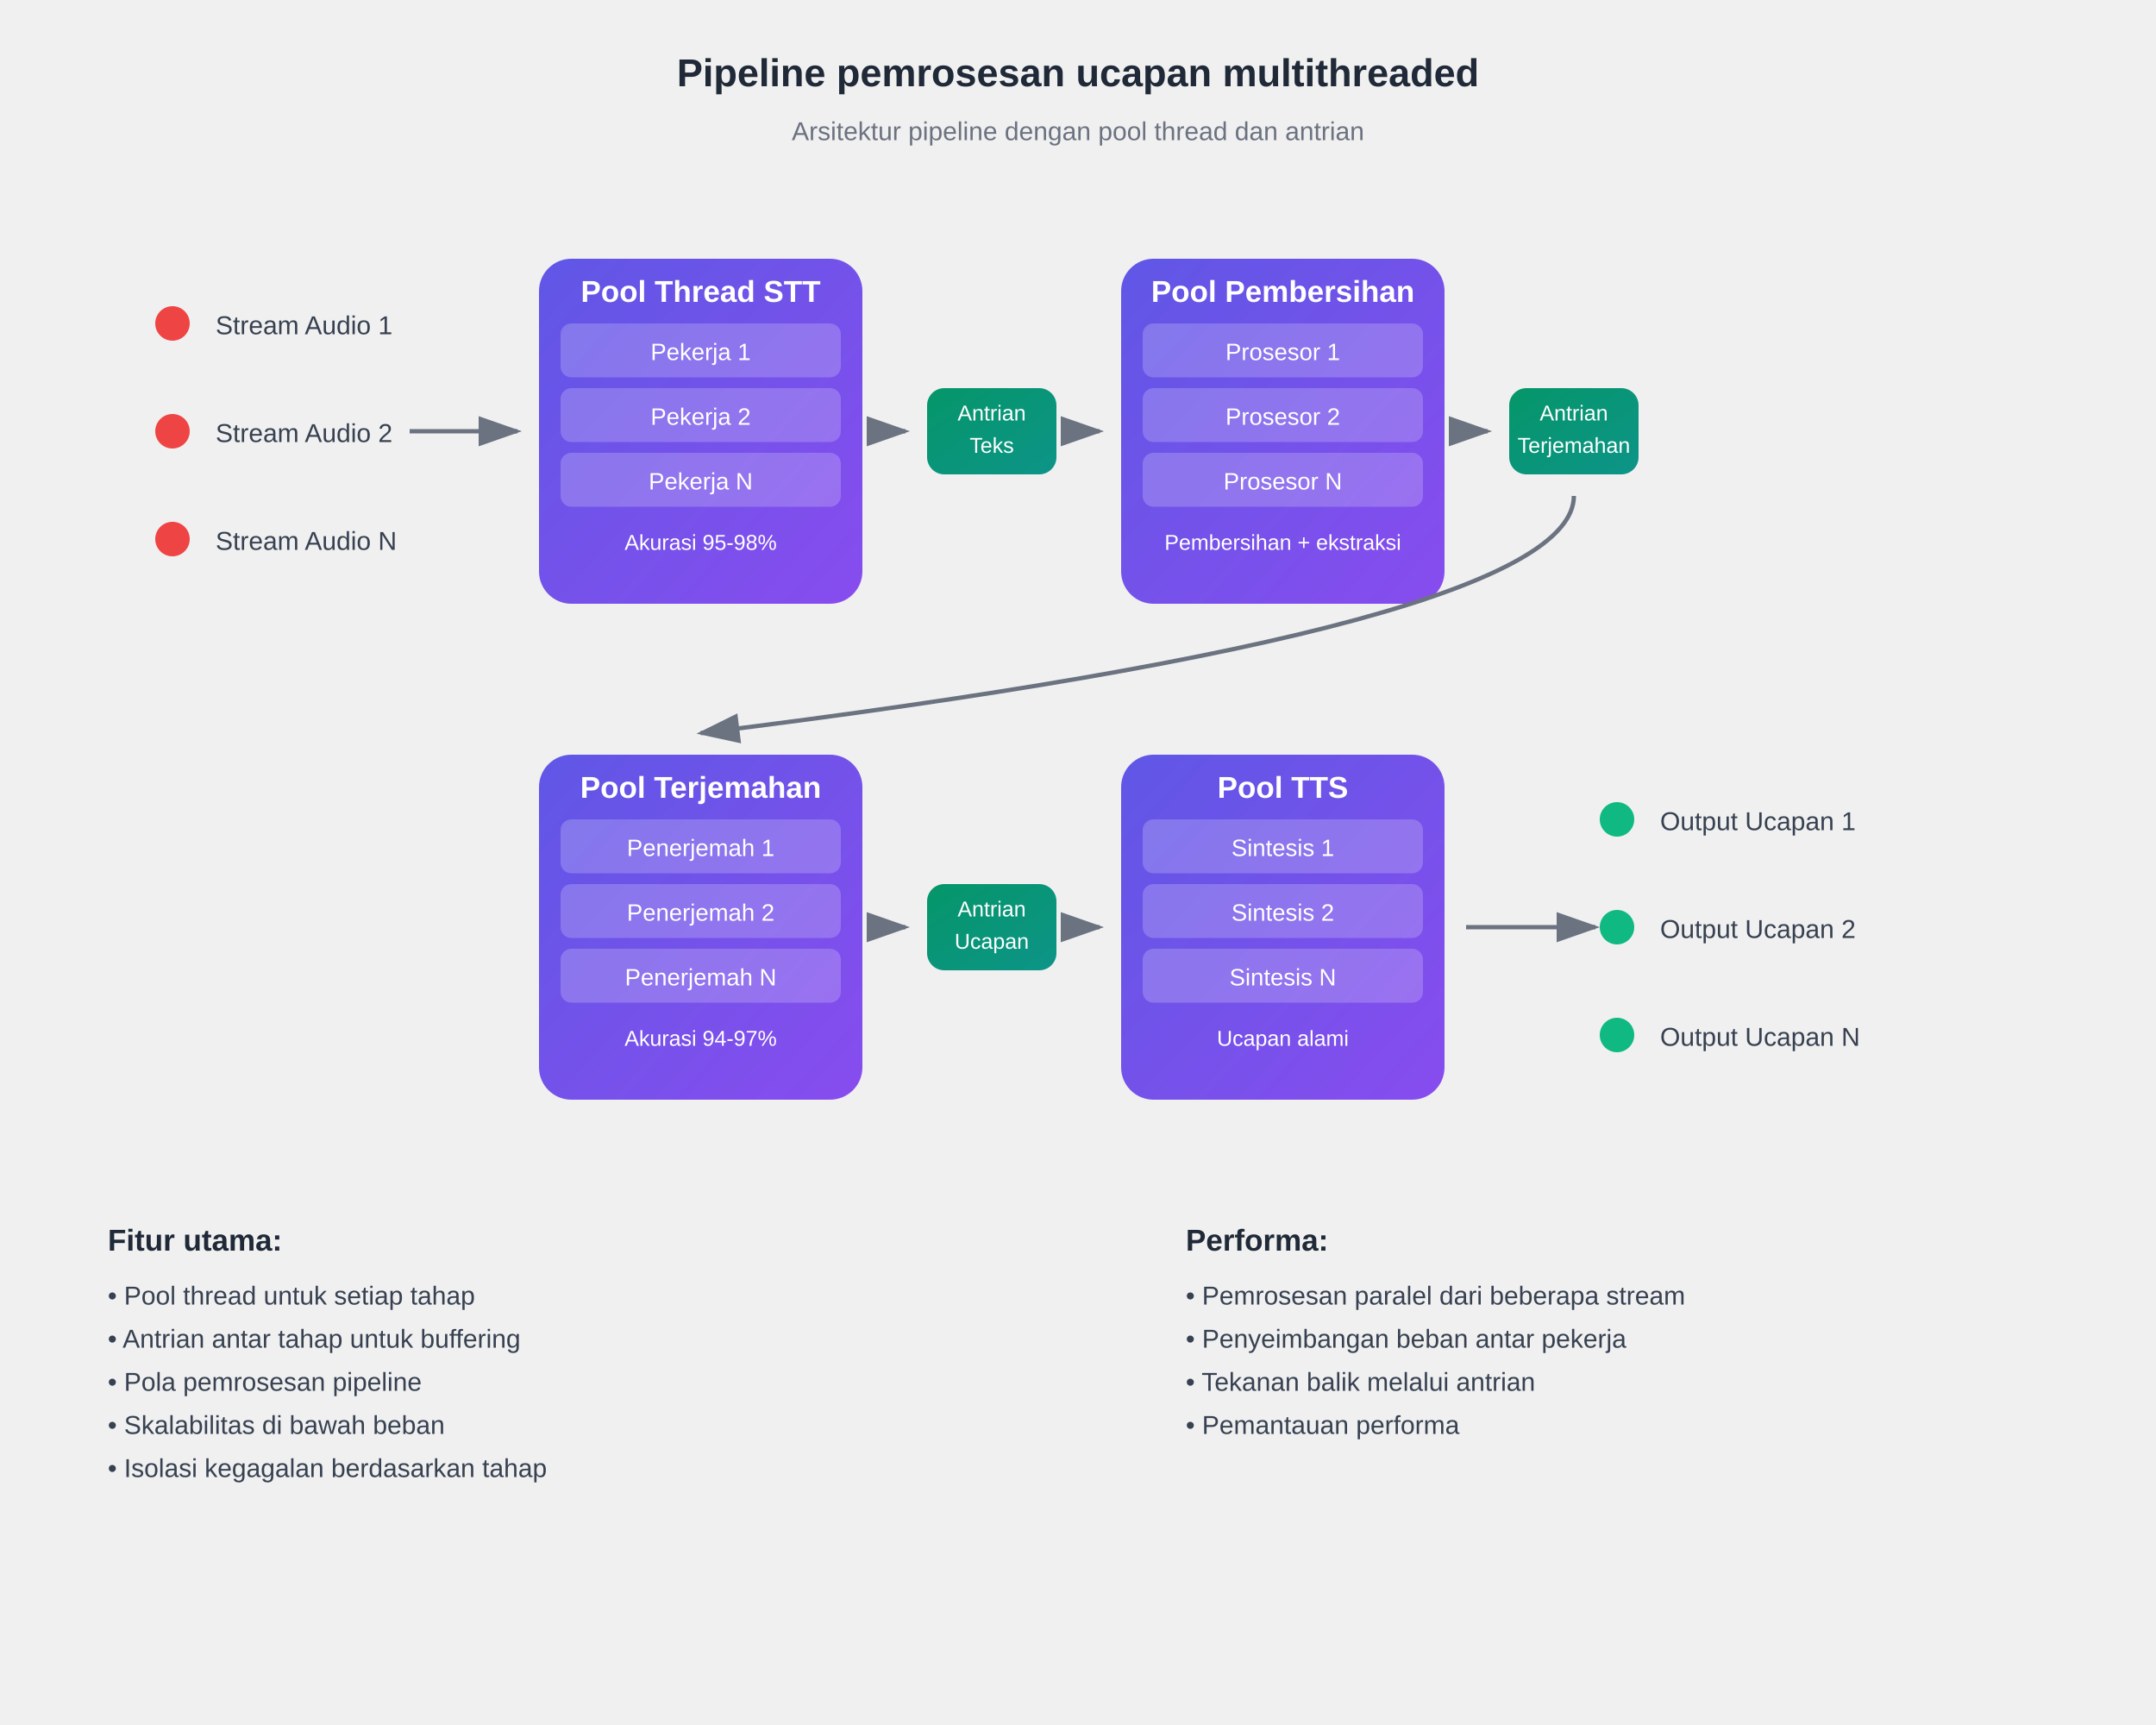
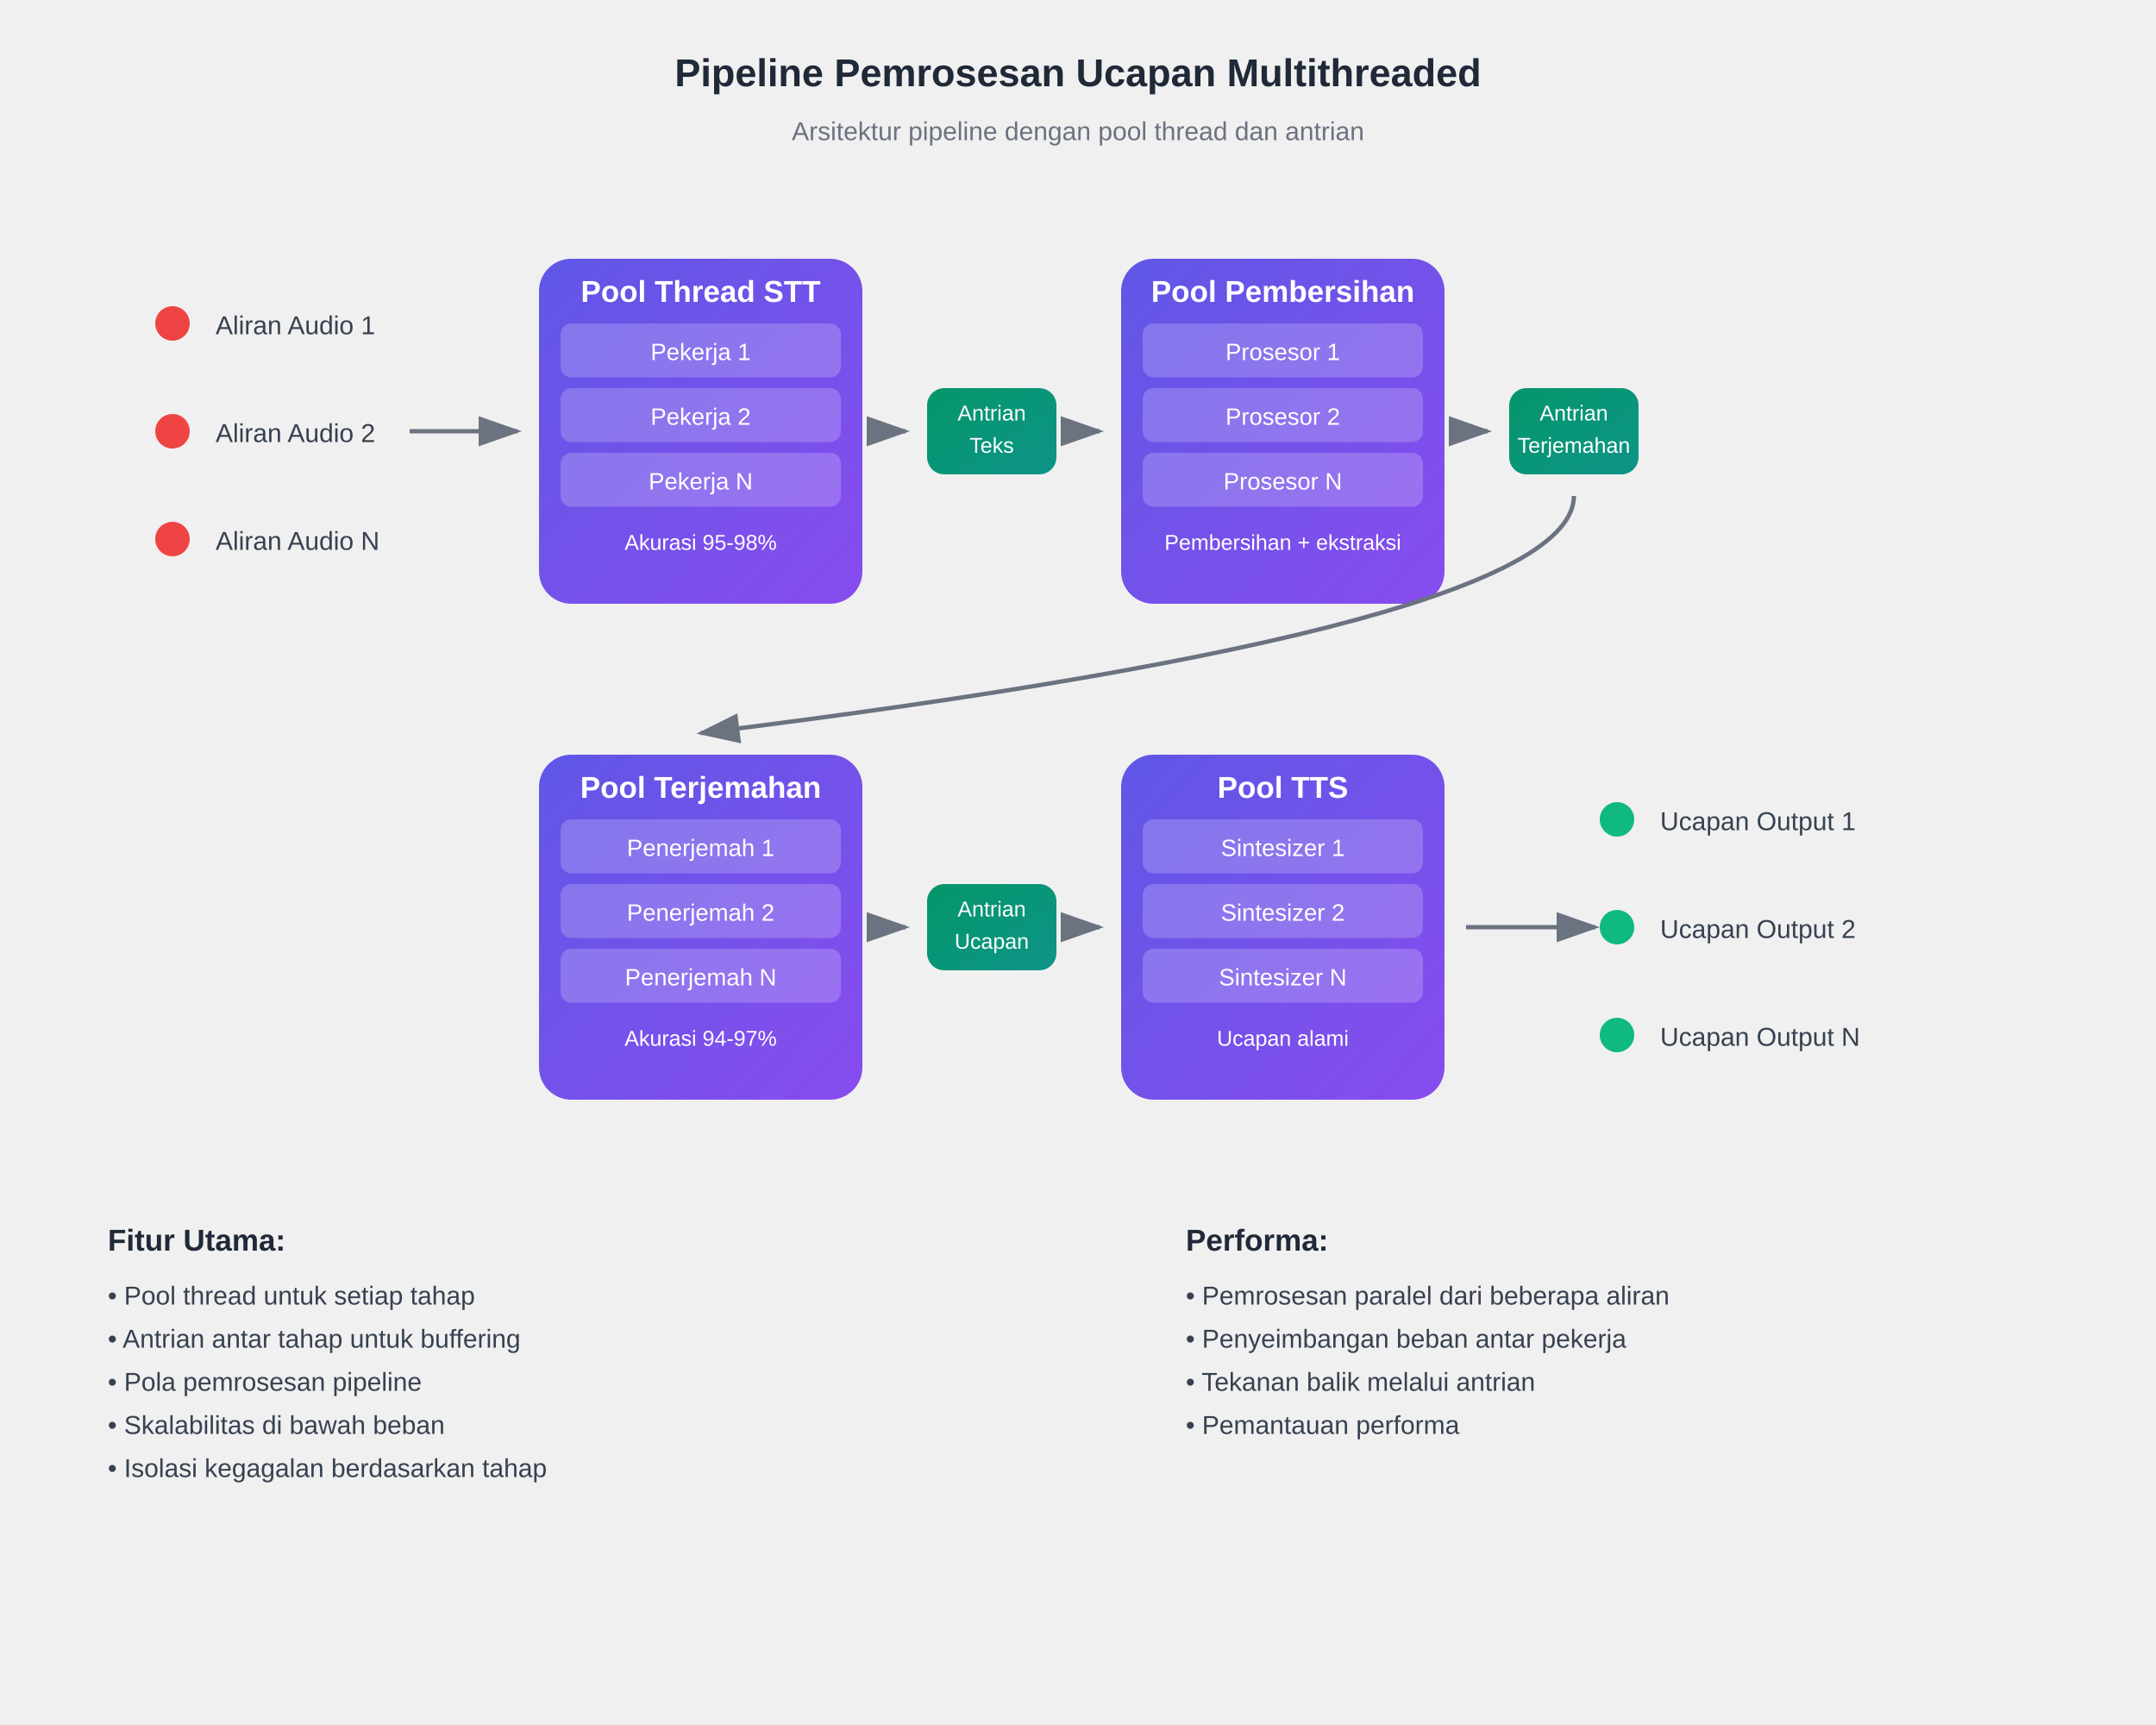
<svg xmlns="http://www.w3.org/2000/svg" viewBox="0 0 1000 800">
  <defs>
    <linearGradient id="threadGrad" x1="0%" y1="0%" x2="100%" y2="100%">
      <stop offset="0%" style="stop-color:#4F46E5;stop-opacity:1" />
      <stop offset="100%" style="stop-color:#7C3AED;stop-opacity:1" />
    </linearGradient>
    <linearGradient id="queueGrad" x1="0%" y1="0%" x2="100%" y2="100%">
      <stop offset="0%" style="stop-color:#059669;stop-opacity:1" />
      <stop offset="100%" style="stop-color:#0D9488;stop-opacity:1" />
    </linearGradient>
  </defs>
  <g>
    <circle cx="80" cy="150" r="8" fill="#EF4444" />
    <circle cx="80" cy="200" r="8" fill="#EF4444" />
    <circle cx="80" cy="250" r="8" fill="#EF4444" />
-     <text x="100" y="155" font-family="Arial" font-size="12" fill="#374151">Stream Audio 1</text>
-     <text x="100" y="205" font-family="Arial" font-size="12" fill="#374151">Stream Audio 2</text>
-     <text x="100" y="255" font-family="Arial" font-size="12" fill="#374151">Stream Audio N</text>
+     <text x="100" y="155" font-family="Arial" font-size="12" fill="#374151">Aliran Audio 1</text>
+     <text x="100" y="205" font-family="Arial" font-size="12" fill="#374151">Aliran Audio 2</text>
+     <text x="100" y="255" font-family="Arial" font-size="12" fill="#374151">Aliran Audio N</text>
  </g>
  <rect x="250" y="120" width="150" height="160" rx="15" fill="url(#threadGrad)" opacity="0.9" />
  <text x="325" y="140" font-family="Arial" font-size="14" font-weight="bold" fill="white" text-anchor="middle">Pool Thread STT</text>
  <rect x="260" y="150" width="130" height="25" rx="5" fill="rgba(255,255,255,0.2)" />
  <text x="325" y="167" font-family="Arial" font-size="11" fill="white" text-anchor="middle">Pekerja 1</text>
  <rect x="260" y="180" width="130" height="25" rx="5" fill="rgba(255,255,255,0.2)" />
  <text x="325" y="197" font-family="Arial" font-size="11" fill="white" text-anchor="middle">Pekerja 2</text>
  <rect x="260" y="210" width="130" height="25" rx="5" fill="rgba(255,255,255,0.2)" />
  <text x="325" y="227" font-family="Arial" font-size="11" fill="white" text-anchor="middle">Pekerja N</text>
  <text x="325" y="255" font-family="Arial" font-size="10" fill="white" text-anchor="middle">Akurasi 95-98%</text>
  <rect x="430" y="180" width="60" height="40" rx="8" fill="url(#queueGrad)" />
  <text x="460" y="195" font-family="Arial" font-size="10" fill="white" text-anchor="middle">Antrian</text>
  <text x="460" y="210" font-family="Arial" font-size="10" fill="white" text-anchor="middle">Teks</text>
  <rect x="520" y="120" width="150" height="160" rx="15" fill="url(#threadGrad)" opacity="0.9" />
  <text x="595" y="140" font-family="Arial" font-size="14" font-weight="bold" fill="white" text-anchor="middle">Pool Pembersihan</text>
  <rect x="530" y="150" width="130" height="25" rx="5" fill="rgba(255,255,255,0.2)" />
  <text x="595" y="167" font-family="Arial" font-size="11" fill="white" text-anchor="middle">Prosesor 1</text>
  <rect x="530" y="180" width="130" height="25" rx="5" fill="rgba(255,255,255,0.2)" />
  <text x="595" y="197" font-family="Arial" font-size="11" fill="white" text-anchor="middle">Prosesor 2</text>
  <rect x="530" y="210" width="130" height="25" rx="5" fill="rgba(255,255,255,0.2)" />
  <text x="595" y="227" font-family="Arial" font-size="11" fill="white" text-anchor="middle">Prosesor N</text>
  <text x="595" y="255" font-family="Arial" font-size="10" fill="white" text-anchor="middle">Pembersihan + ekstraksi</text>
  <rect x="700" y="180" width="60" height="40" rx="8" fill="url(#queueGrad)" />
  <text x="730" y="195" font-family="Arial" font-size="10" fill="white" text-anchor="middle">Antrian</text>
  <text x="730" y="210" font-family="Arial" font-size="10" fill="white" text-anchor="middle">Terjemahan</text>
  <rect x="250" y="350" width="150" height="160" rx="15" fill="url(#threadGrad)" opacity="0.9" />
  <text x="325" y="370" font-family="Arial" font-size="14" font-weight="bold" fill="white" text-anchor="middle">Pool Terjemahan</text>
  <rect x="260" y="380" width="130" height="25" rx="5" fill="rgba(255,255,255,0.2)" />
  <text x="325" y="397" font-family="Arial" font-size="11" fill="white" text-anchor="middle">Penerjemah 1</text>
  <rect x="260" y="410" width="130" height="25" rx="5" fill="rgba(255,255,255,0.2)" />
  <text x="325" y="427" font-family="Arial" font-size="11" fill="white" text-anchor="middle">Penerjemah 2</text>
  <rect x="260" y="440" width="130" height="25" rx="5" fill="rgba(255,255,255,0.2)" />
  <text x="325" y="457" font-family="Arial" font-size="11" fill="white" text-anchor="middle">Penerjemah N</text>
  <text x="325" y="485" font-family="Arial" font-size="10" fill="white" text-anchor="middle">Akurasi 94-97%</text>
  <rect x="430" y="410" width="60" height="40" rx="8" fill="url(#queueGrad)" />
  <text x="460" y="425" font-family="Arial" font-size="10" fill="white" text-anchor="middle">Antrian</text>
  <text x="460" y="440" font-family="Arial" font-size="10" fill="white" text-anchor="middle">Ucapan</text>
  <rect x="520" y="350" width="150" height="160" rx="15" fill="url(#threadGrad)" opacity="0.9" />
  <text x="595" y="370" font-family="Arial" font-size="14" font-weight="bold" fill="white" text-anchor="middle">Pool TTS</text>
  <rect x="530" y="380" width="130" height="25" rx="5" fill="rgba(255,255,255,0.2)" />
-   <text x="595" y="397" font-family="Arial" font-size="11" fill="white" text-anchor="middle">Sintesis 1</text>
+   <text x="595" y="397" font-family="Arial" font-size="11" fill="white" text-anchor="middle">Sintesizer 1</text>
  <rect x="530" y="410" width="130" height="25" rx="5" fill="rgba(255,255,255,0.2)" />
-   <text x="595" y="427" font-family="Arial" font-size="11" fill="white" text-anchor="middle">Sintesis 2</text>
+   <text x="595" y="427" font-family="Arial" font-size="11" fill="white" text-anchor="middle">Sintesizer 2</text>
  <rect x="530" y="440" width="130" height="25" rx="5" fill="rgba(255,255,255,0.2)" />
-   <text x="595" y="457" font-family="Arial" font-size="11" fill="white" text-anchor="middle">Sintesis N</text>
+   <text x="595" y="457" font-family="Arial" font-size="11" fill="white" text-anchor="middle">Sintesizer N</text>
  <text x="595" y="485" font-family="Arial" font-size="10" fill="white" text-anchor="middle">Ucapan alami</text>
  <g>
    <circle cx="750" cy="380" r="8" fill="#10B981" />
    <circle cx="750" cy="430" r="8" fill="#10B981" />
    <circle cx="750" cy="480" r="8" fill="#10B981" />
-     <text x="770" y="385" font-family="Arial" font-size="12" fill="#374151">Output Ucapan 1</text>
-     <text x="770" y="435" font-family="Arial" font-size="12" fill="#374151">Output Ucapan 2</text>
-     <text x="770" y="485" font-family="Arial" font-size="12" fill="#374151">Output Ucapan N</text>
+     <text x="770" y="385" font-family="Arial" font-size="12" fill="#374151">Ucapan Output 1</text>
+     <text x="770" y="435" font-family="Arial" font-size="12" fill="#374151">Ucapan Output 2</text>
+     <text x="770" y="485" font-family="Arial" font-size="12" fill="#374151">Ucapan Output N</text>
  </g>
  <path d="M 190 200 L 240 200" stroke="#6B7280" stroke-width="2" fill="none" marker-end="url(#arrowhead)" />
  <path d="M 410 200 L 420 200" stroke="#6B7280" stroke-width="2" fill="none" marker-end="url(#arrowhead)" />
  <path d="M 500 200 L 510 200" stroke="#6B7280" stroke-width="2" fill="none" marker-end="url(#arrowhead)" />
  <path d="M 680 200 L 690 200" stroke="#6B7280" stroke-width="2" fill="none" marker-end="url(#arrowhead)" />
  <path d="M 730 230 Q 730 290 325 340" stroke="#6B7280" stroke-width="2" fill="none" marker-end="url(#arrowhead)" />
  <path d="M 410 430 L 420 430" stroke="#6B7280" stroke-width="2" fill="none" marker-end="url(#arrowhead)" />
  <path d="M 500 430 L 510 430" stroke="#6B7280" stroke-width="2" fill="none" marker-end="url(#arrowhead)" />
  <path d="M 680 430 L 740 430" stroke="#6B7280" stroke-width="2" fill="none" marker-end="url(#arrowhead)" />
  <defs>
    <marker id="arrowhead" markerWidth="10" markerHeight="7" refX="9" refY="3.5" orient="auto">
      <polygon points="0 0, 10 3.5, 0 7" fill="#6B7280" />
    </marker>
  </defs>
-   <text x="500" y="40" font-family="Arial" font-size="18" font-weight="bold" fill="#1F2937" text-anchor="middle">Pipeline pemrosesan ucapan multithreaded</text>
+   <text x="500" y="40" font-family="Arial" font-size="18" font-weight="bold" fill="#1F2937" text-anchor="middle">Pipeline Pemrosesan Ucapan Multithreaded</text>
  <text x="500" y="65" font-family="Arial" font-size="12" fill="#6B7280" text-anchor="middle">Arsitektur pipeline dengan pool thread dan antrian</text>
  <g>
-     <text x="50" y="580" font-family="Arial" font-size="14" font-weight="bold" fill="#1F2937">Fitur utama:</text>
+     <text x="50" y="580" font-family="Arial" font-size="14" font-weight="bold" fill="#1F2937">Fitur Utama:</text>
    <text x="50" y="605" font-family="Arial" font-size="12" fill="#374151">• Pool thread untuk setiap tahap</text>
    <text x="50" y="625" font-family="Arial" font-size="12" fill="#374151">• Antrian antar tahap untuk buffering</text>
    <text x="50" y="645" font-family="Arial" font-size="12" fill="#374151">• Pola pemrosesan pipeline</text>
    <text x="50" y="665" font-family="Arial" font-size="12" fill="#374151">• Skalabilitas di bawah beban</text>
    <text x="50" y="685" font-family="Arial" font-size="12" fill="#374151">• Isolasi kegagalan berdasarkan tahap</text>
  </g>
  <g>
    <text x="550" y="580" font-family="Arial" font-size="14" font-weight="bold" fill="#1F2937">Performa:</text>
-     <text x="550" y="605" font-family="Arial" font-size="12" fill="#374151">• Pemrosesan paralel dari beberapa stream</text>
+     <text x="550" y="605" font-family="Arial" font-size="12" fill="#374151">• Pemrosesan paralel dari beberapa aliran</text>
    <text x="550" y="625" font-family="Arial" font-size="12" fill="#374151">• Penyeimbangan beban antar pekerja</text>
    <text x="550" y="645" font-family="Arial" font-size="12" fill="#374151">• Tekanan balik melalui antrian</text>
    <text x="550" y="665" font-family="Arial" font-size="12" fill="#374151">• Pemantauan performa</text>
  </g>
</svg>
